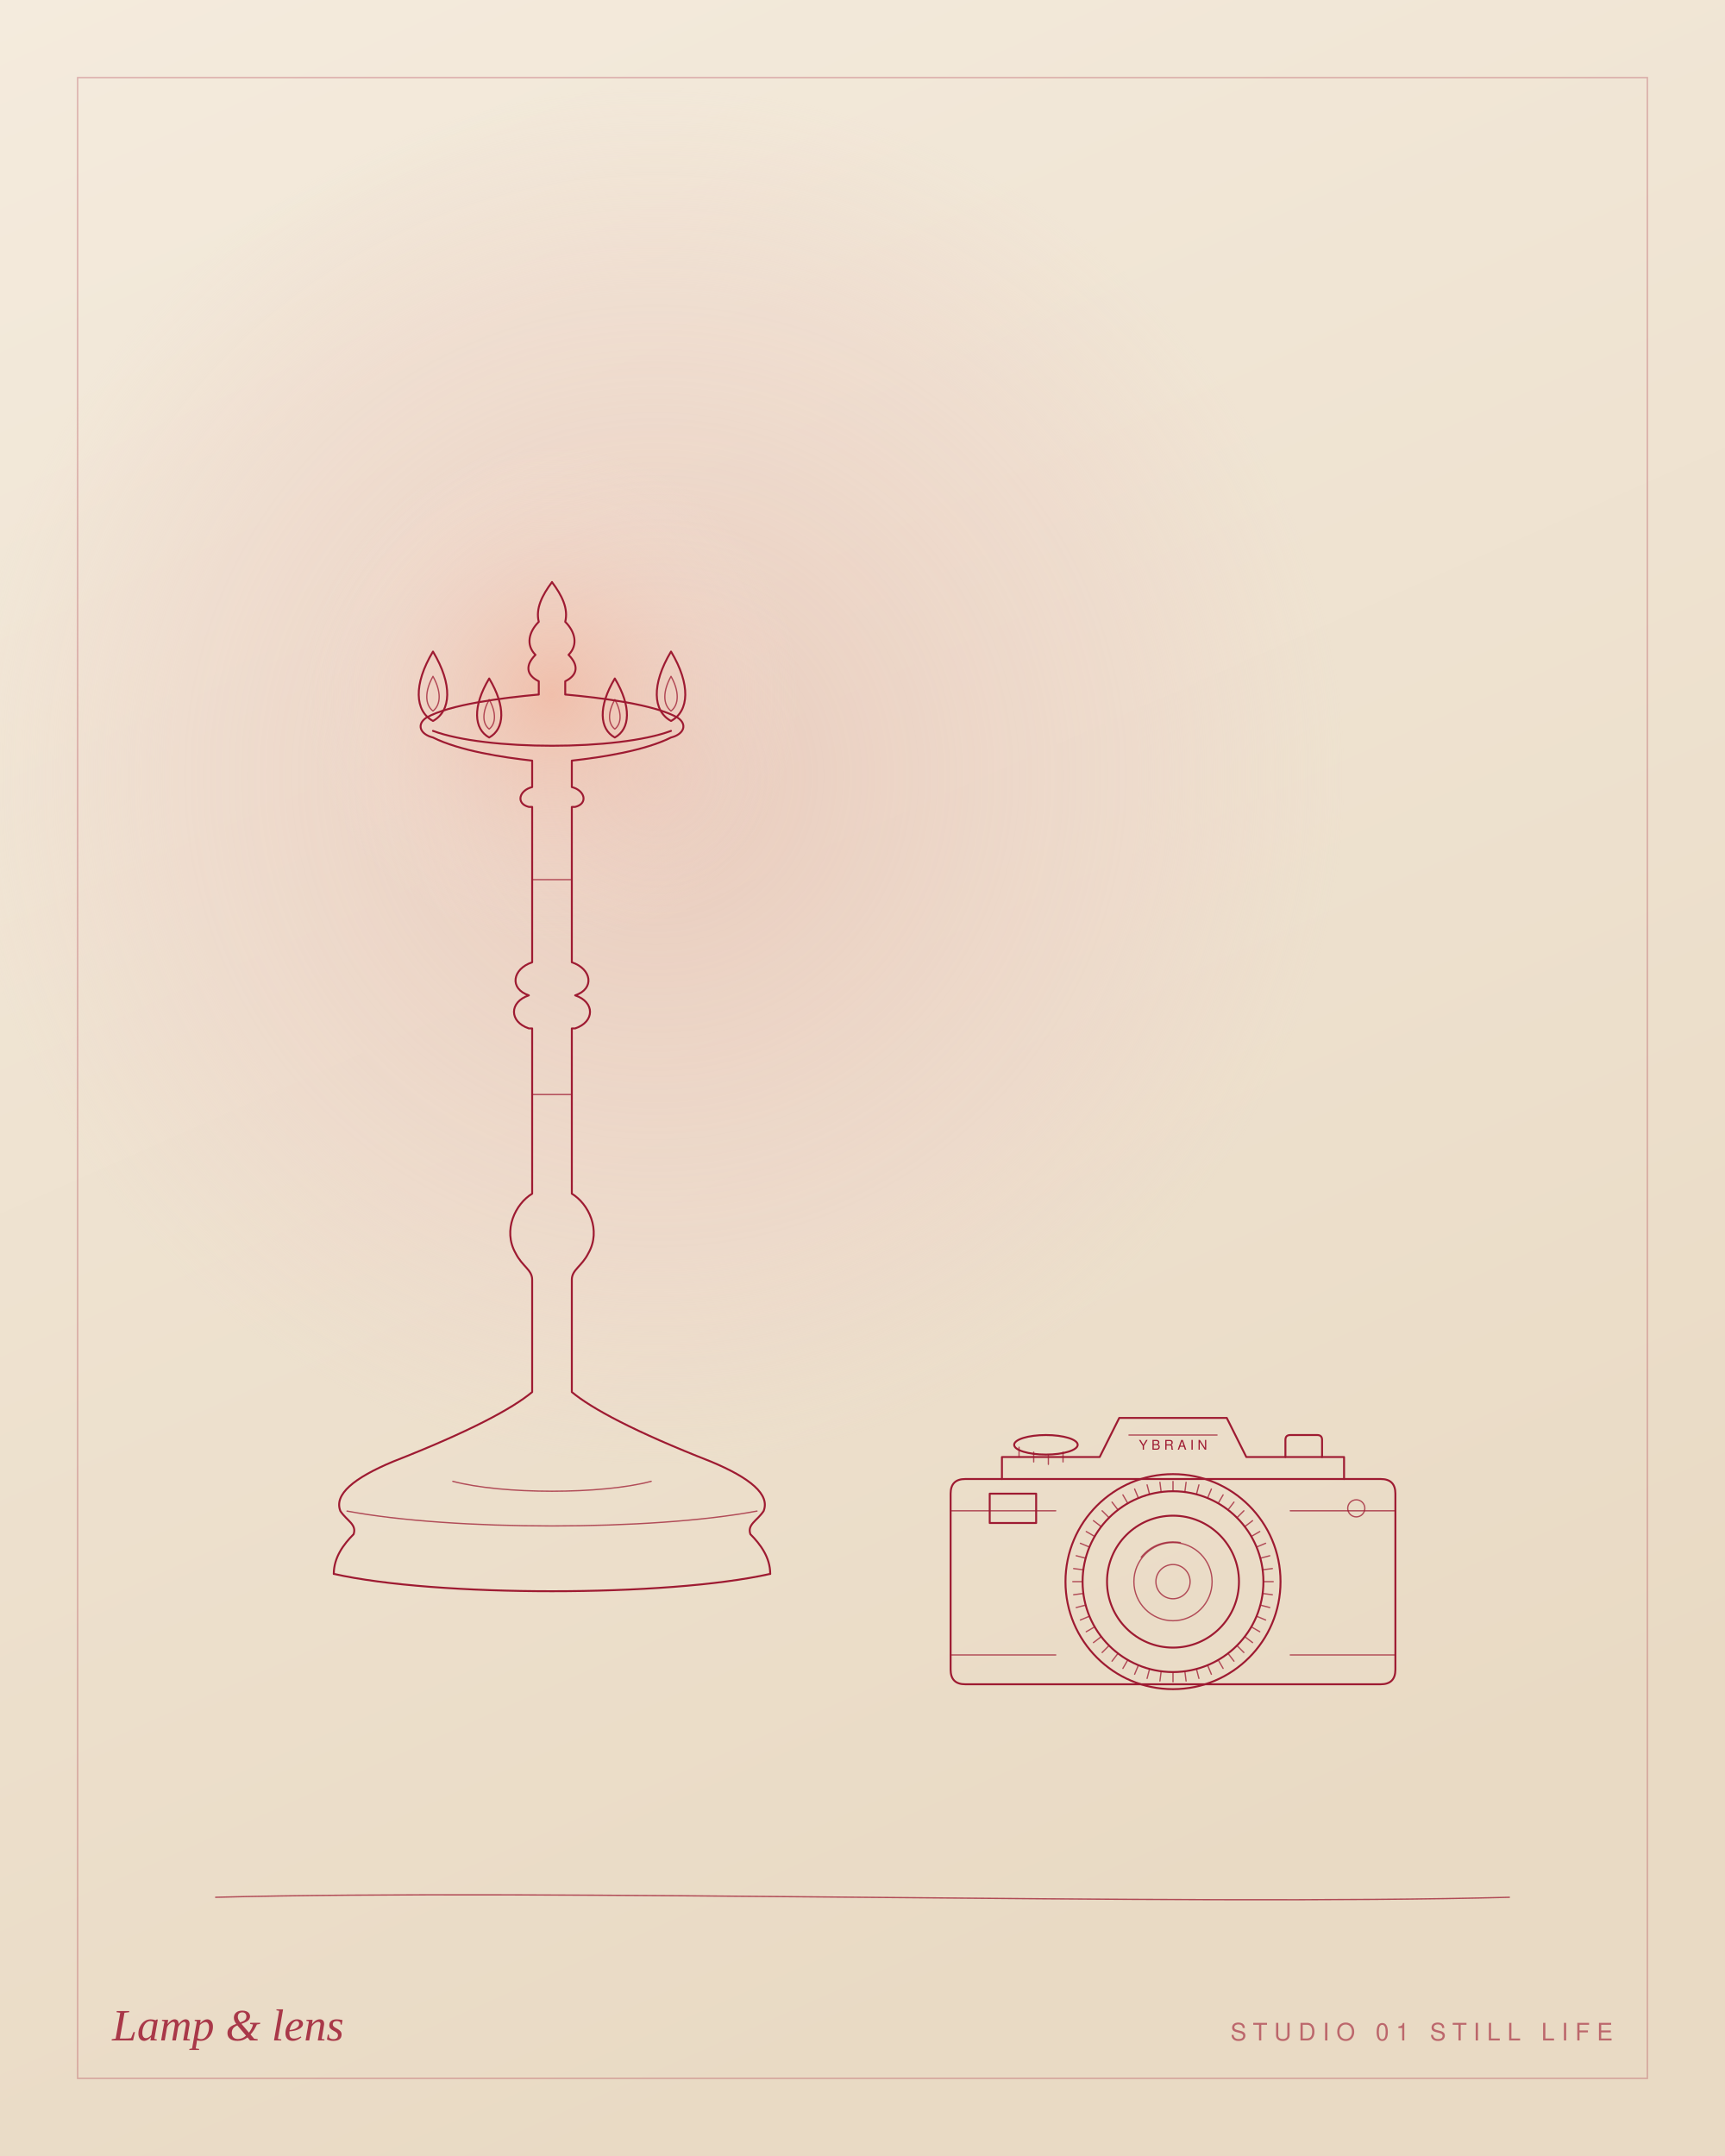
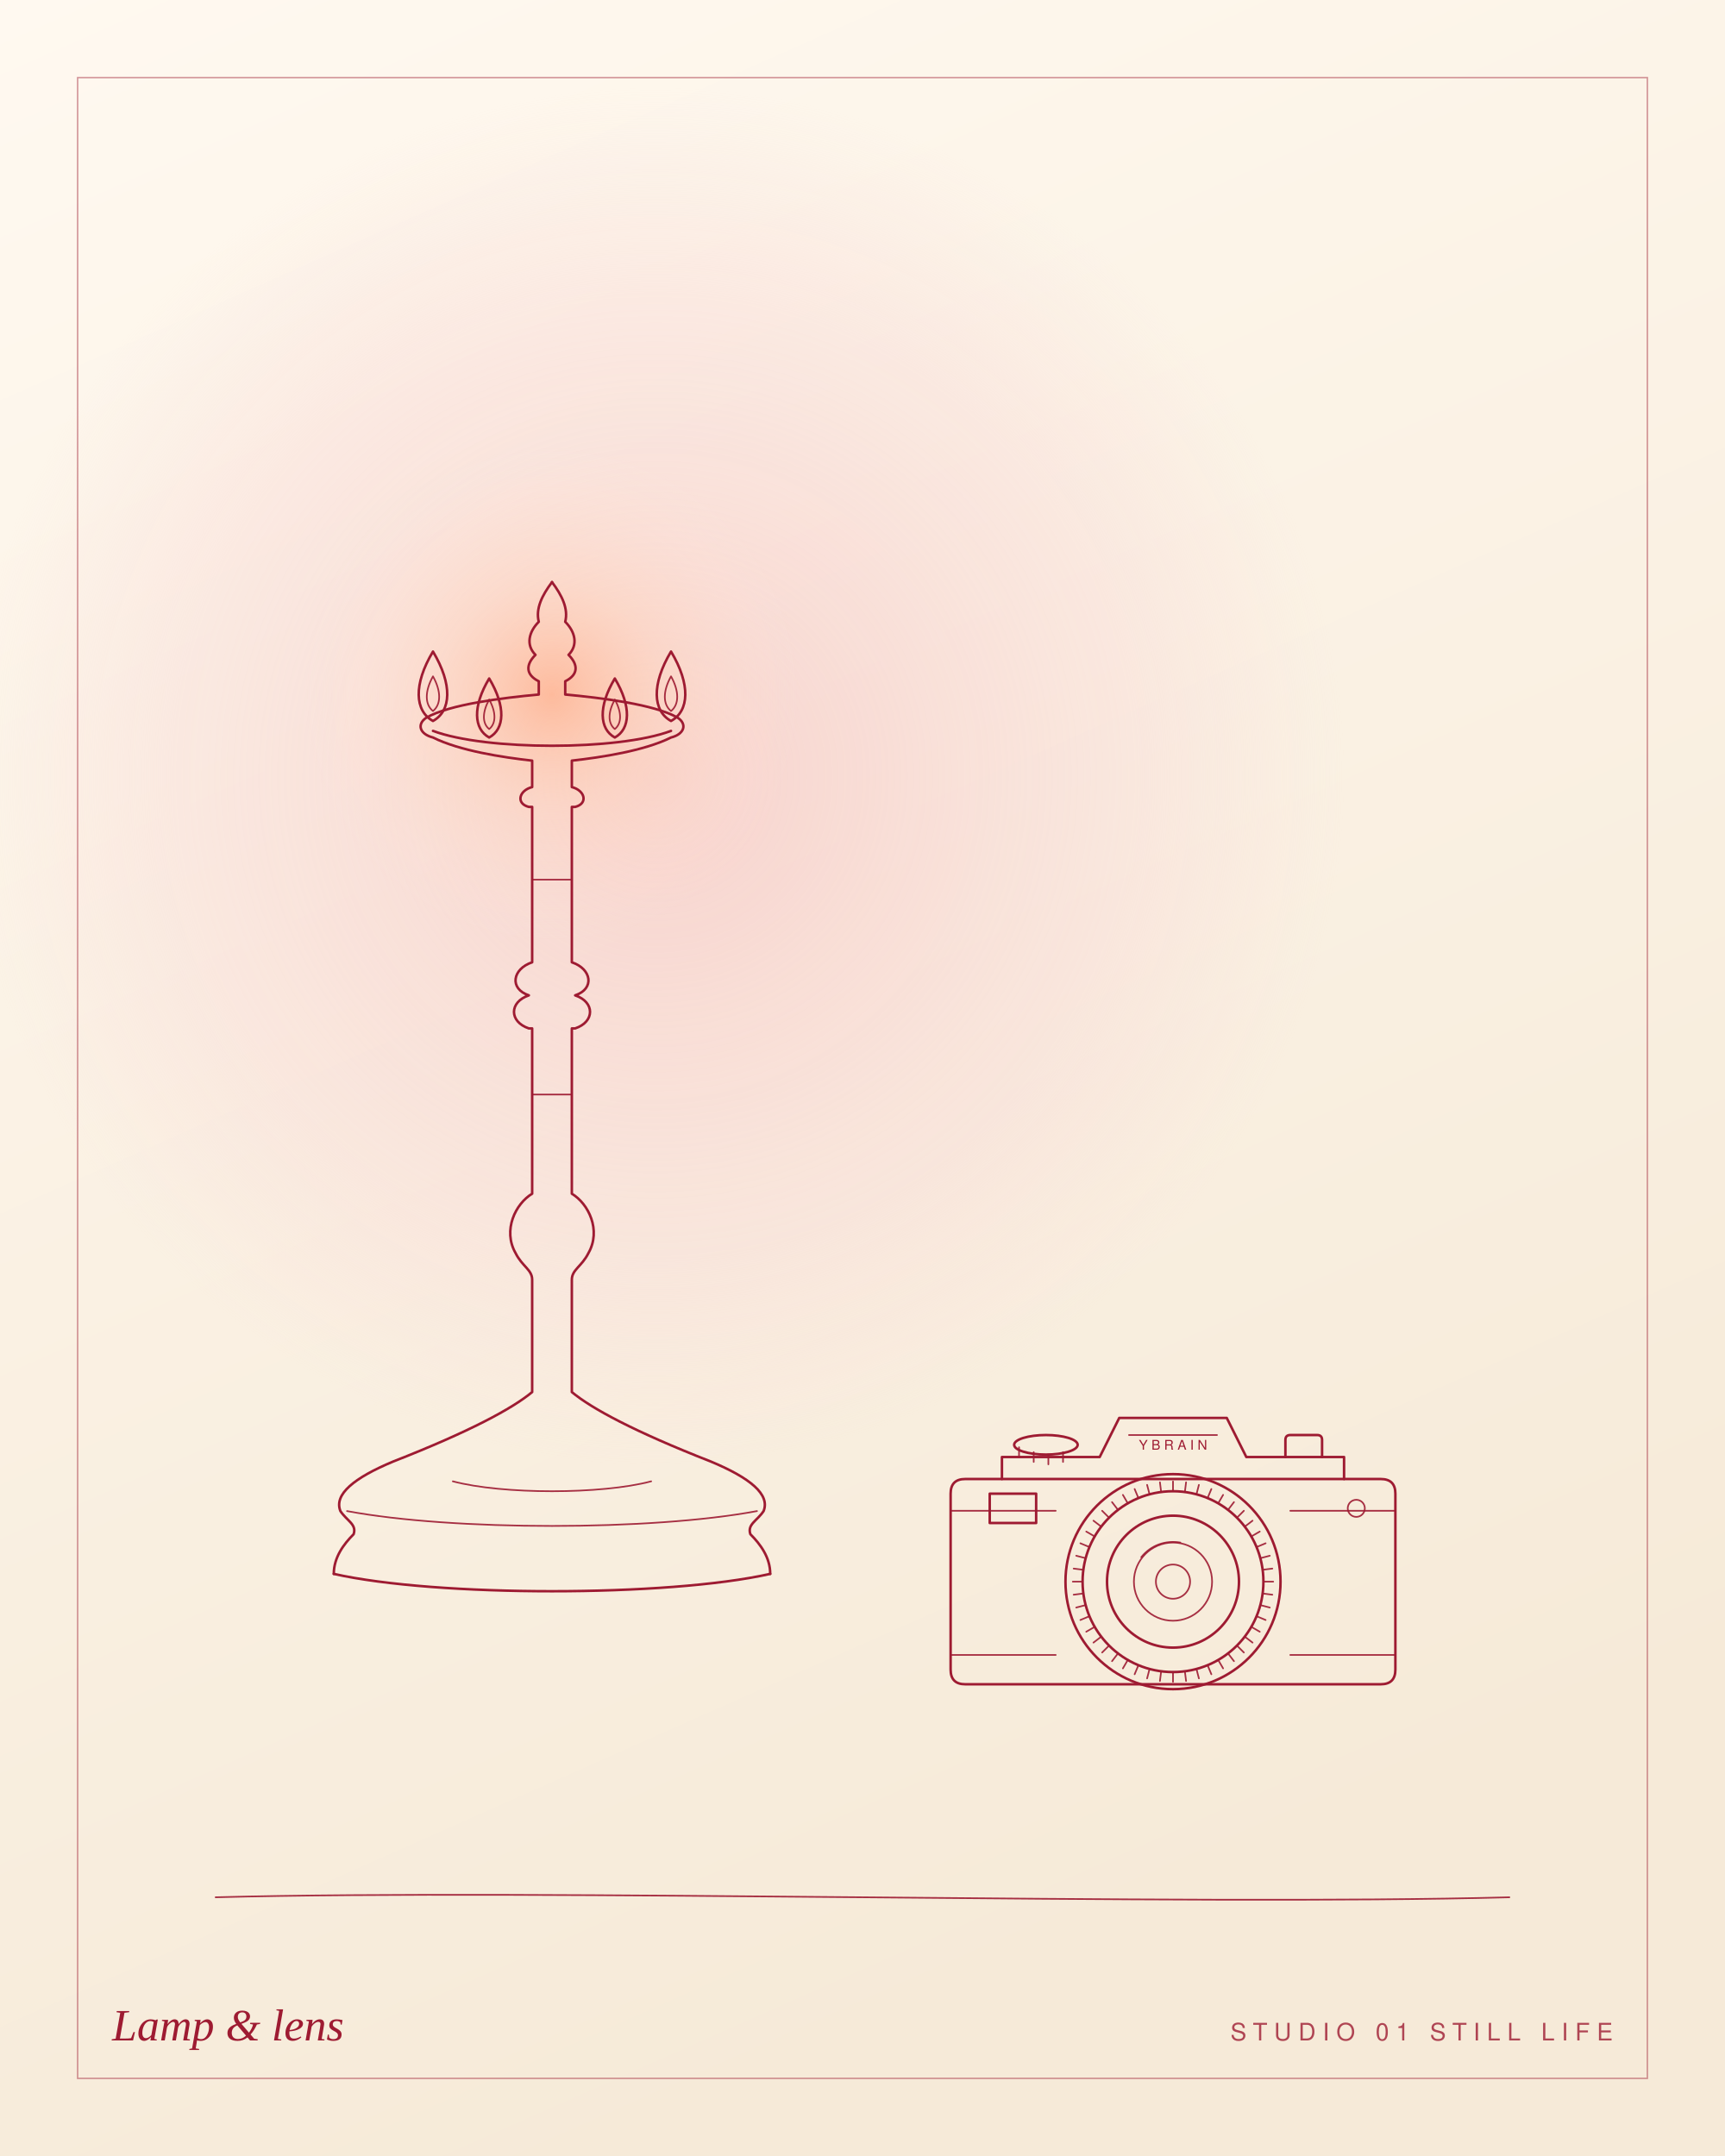
<svg xmlns="http://www.w3.org/2000/svg" viewBox="0 0 1200 1500" width="1200" height="1500">
  <defs>
    <linearGradient id="bg" x1="0" y1="0" x2=".35" y2="1">
-       <stop offset="0" stop-color="#F4EBDD" />
-       <stop offset="1" stop-color="#E9DAC4" />
+       <stop offset="0" stop-color="#FFF9F0" />
+       <stop offset="1" stop-color="#F6EAD8" />
    </linearGradient>
    <radialGradient id="disc">
-       <stop offset="0" stop-color="#E7C3B6" stop-opacity=".75" />
-       <stop offset=".7" stop-color="#EDD3C8" stop-opacity=".45" />
-       <stop offset="1" stop-color="#EDD3C8" stop-opacity="0" />
+       <stop offset="0" stop-color="#F6C4C2" stop-opacity=".7" />
+       <stop offset=".7" stop-color="#F8D8D5" stop-opacity=".4" />
+       <stop offset="1" stop-color="#F8D8D5" stop-opacity="0" />
    </radialGradient>
    <radialGradient id="glow">
-       <stop offset="0" stop-color="#F2B9A3" stop-opacity=".75" />
-       <stop offset=".5" stop-color="#F3CDBE" stop-opacity=".35" />
-       <stop offset="1" stop-color="#F6E3D8" stop-opacity="0" />
+       <stop offset="0" stop-color="#FFB38F" stop-opacity=".8" />
+       <stop offset=".45" stop-color="#FFD2B8" stop-opacity=".4" />
+       <stop offset="1" stop-color="#FFE9DC" stop-opacity="0" />
    </radialGradient>
    <style>
- .l{fill:none;stroke:#9E1B32;stroke-width:1.35;stroke-linecap:round;stroke-linejoin:round;vector-effect:non-scaling-stroke;animation:draw 2.8s cubic-bezier(.65,0,.25,1) both}
- .t{stroke-width:.9;stroke-opacity:.75}
+ .l{fill:none;stroke:#9E1B32;stroke-width:1.75;stroke-linecap:round;stroke-linejoin:round;vector-effect:non-scaling-stroke;animation:draw 2.8s cubic-bezier(.65,0,.25,1) both}
+ .t{stroke-width:1.15;stroke-opacity:.9}
.f{fill:#9E1B32}
.tx{fill:#9E1B32;font-family:Helvetica,Arial,sans-serif}
.fl{transform-box:fill-box;transform-origin:50% 100%;animation:flick 2.4s ease-in-out infinite alternate}
@keyframes draw{from{stroke-dasharray:1;stroke-dashoffset:1}to{stroke-dasharray:1;stroke-dashoffset:0}}
@keyframes flick{0%{transform:scale(1,1)}35%{transform:scale(.94,1.08)}70%{transform:scale(1.04,.95)}100%{transform:scale(.97,1.05)}}
@media (prefers-reduced-motion:reduce){.l,.fl{animation:none}}
</style>
  </defs>
  <rect width="1200" height="1500" fill="url(#bg)" />
  <circle cx="456" cy="540" r="480" fill="url(#disc)" />
  <g transform="translate(384 750) scale(1.15)">
    <circle cx="0" cy="-232" r="150" fill="url(#glow)" />
    <path class="l" style="animation-delay:0.15s" pathLength="1" d="M0,-300 C6,-292 10,-284 8,-276 C14,-270 16,-262 10,-256 C16,-250 16,-244 8,-240 L8,-232 C30,-230 62,-226 76,-218 C82,-214 80,-208 72,-206 C56,-198 30,-194 12,-192 L12,-176 C20,-174 22,-166 14,-164 L12,-164 L12,-70 C24,-66 26,-54 14,-50 C26,-46 26,-34 14,-30 L12,-30 L12,70 C22,76 30,92 22,106 C18,114 12,116 12,122 L12,190 C24,200 50,214 96,232 C120,242 132,252 128,262 C124,268 118,270 120,276 C126,282 132,290 132,300" />
    <path class="l" style="animation-delay:0.18s" pathLength="1" d="M0,-300 C-6,-292 -10,-284 -8,-276 C-14,-270 -16,-262 -10,-256 C-16,-250 -16,-244 -8,-240 L-8,-232 C-30,-230 -62,-226 -76,-218 C-82,-214 -80,-208 -72,-206 C-56,-198 -30,-194 -12,-192 L-12,-176 C-20,-174 -22,-166 -14,-164 L-12,-164 L-12,-70 C-24,-66 -26,-54 -14,-50 C-26,-46 -26,-34 -14,-30 L-12,-30 L-12,70 C-22,76 -30,92 -22,106 C-18,114 -12,116 -12,122 L-12,190 C-24,200 -50,214 -96,232 C-120,242 -132,252 -128,262 C-124,268 -118,270 -120,276 C-126,282 -132,290 -132,300" />
    <path class="l" style="animation-delay:0.22s" pathLength="1" d="M-72,-210 C-40,-198 40,-198 72,-210" />
    <path class="l t" style="animation-delay:0.26s" pathLength="1" d="M-124,262 C-60,274 60,274 124,262" />
    <path class="l" style="animation-delay:0.29s" pathLength="1" d="M-132,300 C-70,314 70,314 132,300" />
    <path class="l t" style="animation-delay:0.33s" pathLength="1" d="M-12,-120 L12,-120 M-12,10 L12,10" />
    <path class="l t" style="animation-delay:0.36s" pathLength="1" d="M-60,244 C-30,252 30,252 60,244" />
    <g transform="translate(-72 -216) scale(1)">
      <g class="fl" style="animation-delay:0.7s">
        <path class="l" style="animation-delay:0.40s" pathLength="1" d="M0,0 C-11,-6 -12,-22 0,-42 C12,-22 11,-6 0,0 Z" />
        <path class="l t" style="animation-delay:0.43s" pathLength="1" d="M0,-6 C-5,-10 -5,-18 0,-27 C5,-18 5,-10 0,-6" />
      </g>
    </g>
    <g transform="translate(-38 -206) scale(0.85)">
      <g class="fl" style="animation-delay:0.7s">
        <path class="l" style="animation-delay:0.47s" pathLength="1" d="M0,0 C-11,-6 -12,-22 0,-42 C12,-22 11,-6 0,0 Z" />
        <path class="l t" style="animation-delay:0.50s" pathLength="1" d="M0,-6 C-5,-10 -5,-18 0,-27 C5,-18 5,-10 0,-6" />
      </g>
    </g>
    <g transform="translate(38 -206) scale(0.85)">
      <g class="fl" style="animation-delay:0.8s">
        <path class="l" style="animation-delay:0.54s" pathLength="1" d="M0,0 C-11,-6 -12,-22 0,-42 C12,-22 11,-6 0,0 Z" />
        <path class="l t" style="animation-delay:0.57s" pathLength="1" d="M0,-6 C-5,-10 -5,-18 0,-27 C5,-18 5,-10 0,-6" />
      </g>
    </g>
    <g transform="translate(72 -216) scale(1)">
      <g class="fl" style="animation-delay:0.1s">
        <path class="l" style="animation-delay:0.61s" pathLength="1" d="M0,0 C-11,-6 -12,-22 0,-42 C12,-22 11,-6 0,0 Z" />
        <path class="l t" style="animation-delay:0.64s" pathLength="1" d="M0,-6 C-5,-10 -5,-18 0,-27 C5,-18 5,-10 0,-6" />
      </g>
    </g>
  </g>
  <g transform="translate(816 1080) scale(0.85)">
    <path class="l" style="animation-delay:0.68s" pathLength="1" d="M-170,-60 L170,-60 Q182,-60 182,-48 L182,96 Q182,108 170,108 L-170,108 Q-182,108 -182,96 L-182,-48 Q-182,-60 -170,-60 Z" />
    <path class="l" style="animation-delay:0.71s" pathLength="1" d="M-140,-60 L-140,-78 L-60,-78 L-44,-110 L44,-110 L60,-78 L140,-78 L140,-60" />
    <path class="l t" style="animation-delay:0.75s" pathLength="1" d="M-36,-96 L36,-96 M-182,-34 L-96,-34 M96,-34 L182,-34 M-182,84 L-96,84 M96,84 L182,84" />
    <circle class="l" style="animation-delay:0.78s" pathLength="1" cx="0" cy="24" r="88" />
    <circle class="l" style="animation-delay:0.82s" pathLength="1" cx="0" cy="24" r="74" />
    <circle class="l" style="animation-delay:0.85s" pathLength="1" cx="0" cy="24" r="54" />
    <circle class="l t" style="animation-delay:0.89s" pathLength="1" cx="0" cy="24" r="32" />
    <circle class="l t" style="animation-delay:0.92s" pathLength="1" cx="0" cy="24" r="14" />
    <path class="l t" style="animation-delay:0.96s" pathLength="1" d="M74,24 L82,24 M73.4,33.7 L81.3,34.7 M71.5,43.2 L79.2,45.2 M68.4,52.3 L75.8,55.4 M64.1,61 L71,65 M58.7,69 L65.1,73.9 M52.3,76.3 L58,82 M45,82.7 L49.9,89.1 M37,88.1 L41,95 M28.3,92.4 L31.4,99.8 M19.2,95.5 L21.2,103.2 M9.7,97.4 L10.7,105.3 M0,98 L0,106 M-9.7,97.4 L-10.7,105.3 M-19.2,95.5 L-21.2,103.2 M-28.3,92.4 L-31.4,99.8 M-37,88.1 L-41,95 M-45,82.7 L-49.9,89.1 M-52.3,76.3 L-58,82 M-58.7,69 L-65.1,73.9 M-64.1,61 L-71,65 M-68.4,52.3 L-75.8,55.4 M-71.5,43.2 L-79.2,45.2 M-73.4,33.7 L-81.3,34.7 M-74,24 L-82,24 M-73.4,14.3 L-81.3,13.3 M-71.5,4.8 L-79.2,2.8 M-68.4,-4.3 L-75.8,-7.4 M-64.1,-13 L-71,-17 M-58.7,-21 L-65.1,-25.9 M-52.3,-28.3 L-58,-34 M-45,-34.7 L-49.9,-41.1 M-37,-40.1 L-41,-47 M-28.3,-44.4 L-31.4,-51.8 M-19.2,-47.5 L-21.2,-55.2 M-9.7,-49.4 L-10.7,-57.3 M0,-50 L0,-58 M9.7,-49.4 L10.7,-57.3 M19.2,-47.5 L21.2,-55.2 M28.3,-44.4 L31.4,-51.8 M37,-40.1 L41,-47 M45,-34.7 L49.9,-41.1 M52.3,-28.3 L58,-34 M58.7,-21 L65.1,-25.9 M64.1,-13 L71,-17 M68.4,-4.3 L75.8,-7.4 M71.5,4.8 L79.2,2.8 M73.4,14.3 L81.3,13.3 " />
    <path class="l t" style="animation-delay:0.99s" pathLength="1" d="M-26,4 C-18,-6 -6,-10 6,-8" />
    <path class="l" style="animation-delay:1.03s" pathLength="1" d="M92,-78 L92,-92 Q92,-96 96,-96 L118,-96 Q122,-96 122,-92 L122,-78" />
    <ellipse class="l" style="animation-delay:1.06s" pathLength="1" cx="-104" cy="-88" rx="26" ry="8" />
    <path class="l t" style="animation-delay:1.09s" pathLength="1" d="M-126,-86 L-126,-78 M-114,-82 L-114,-74 M-102,-80 L-102,-72 M-90,-82 L-90,-74" />
    <path class="l" style="animation-delay:1.13s" pathLength="1" d="M-150,-48 L-112,-48 L-112,-24 L-150,-24 Z" />
    <circle class="l t" style="animation-delay:1.17s" pathLength="1" cx="150" cy="-36" r="7" />
    <text x="0" y="-84" class="tx" text-anchor="middle" font-size="11" letter-spacing="3">YBRAIN</text>
  </g>
  <g transform="translate(600 1320) scale(1)">
    <path class="l t" style="animation-delay:1.20s" pathLength="1" d="M-450,0 C-225,-6 225,6 450,0" />
  </g>
-   <rect x="54" y="54" width="1092" height="1392" fill="none" stroke="#9E1B32" stroke-opacity=".28" stroke-width="1" vector-effect="non-scaling-stroke" />
+   <rect x="54" y="54" width="1092" height="1392" fill="none" stroke="#9E1B32" stroke-opacity=".45" stroke-width="1" vector-effect="non-scaling-stroke" />
  <g fill="#9E1B32" font-family="Georgia, 'Times New Roman', serif">
-     <text x="78" y="1419.6" font-size="31.2" font-style="italic" opacity=".85">Lamp &amp; lens</text>
-     <text x="1122" y="1419.6" font-size="16.8" letter-spacing="4.8" text-anchor="end" opacity=".6" font-family="Helvetica, Arial, sans-serif">STUDIO 01 STILL LIFE</text>
+     <text x="78" y="1419.6" font-size="31.2" font-style="italic">Lamp &amp; lens</text>
+     <text x="1122" y="1419.6" font-size="16.8" letter-spacing="4.8" text-anchor="end" opacity=".8" font-family="Helvetica, Arial, sans-serif">STUDIO 01 STILL LIFE</text>
  </g>
</svg>
